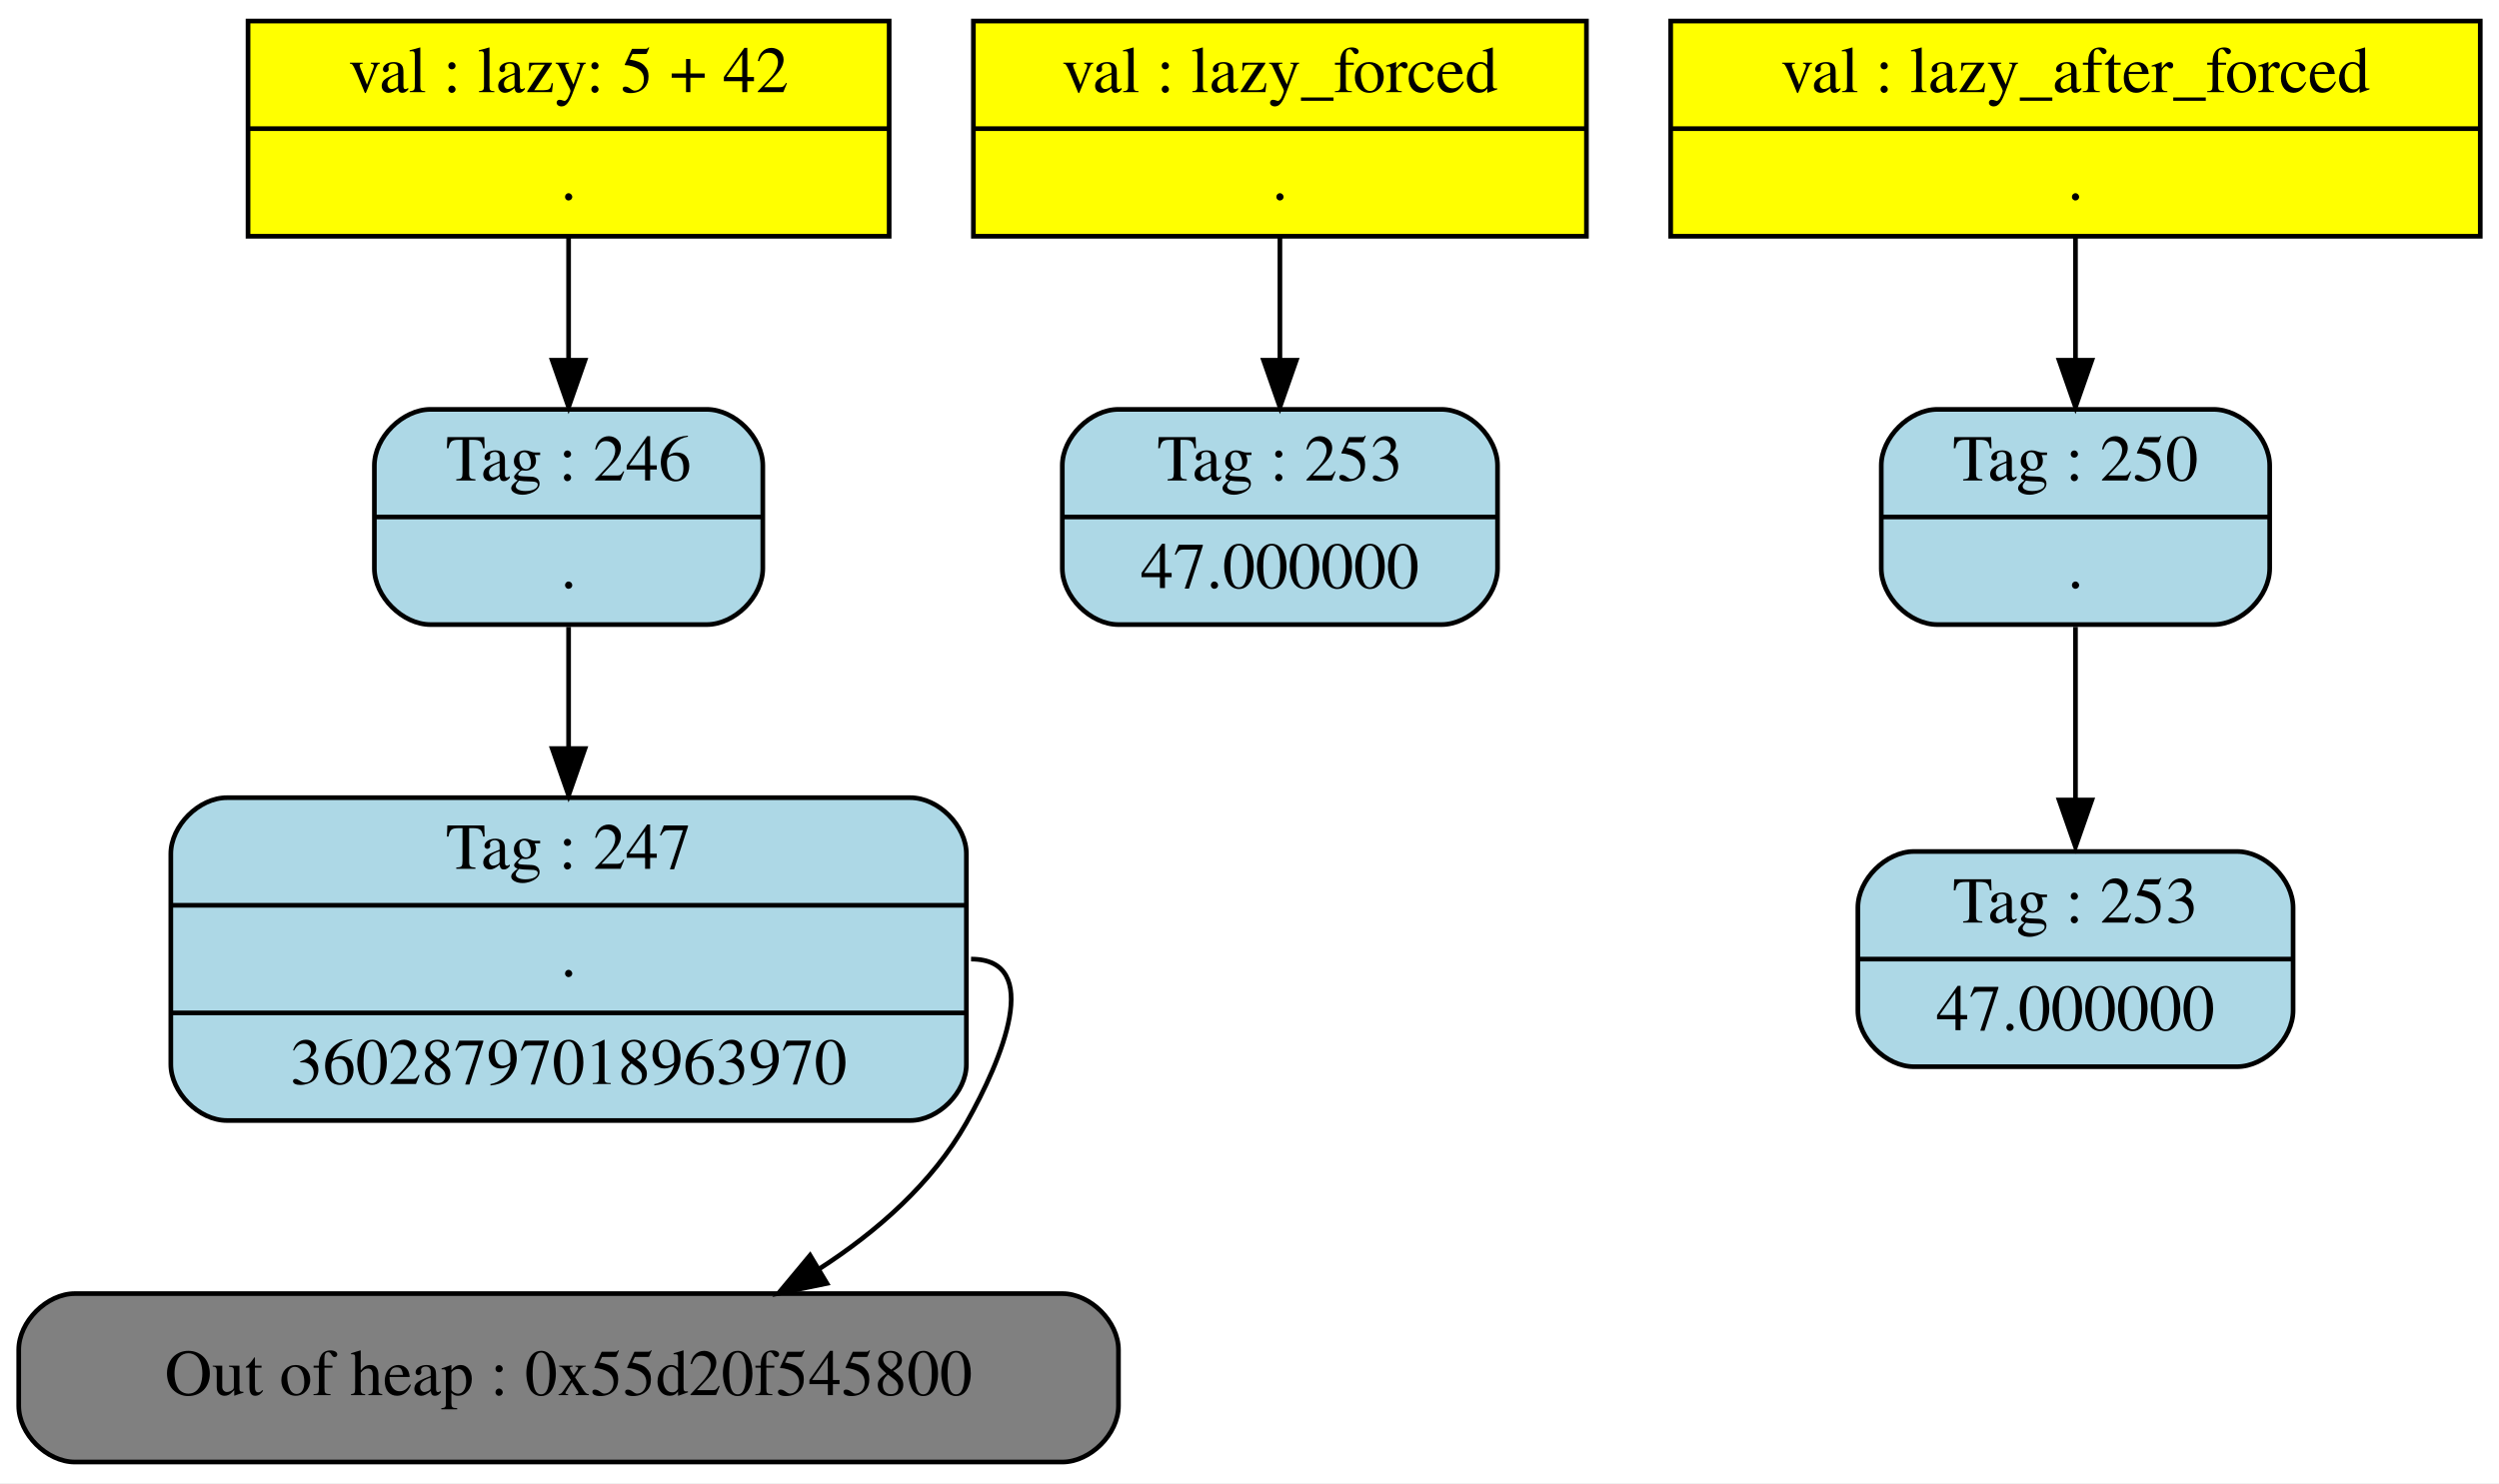
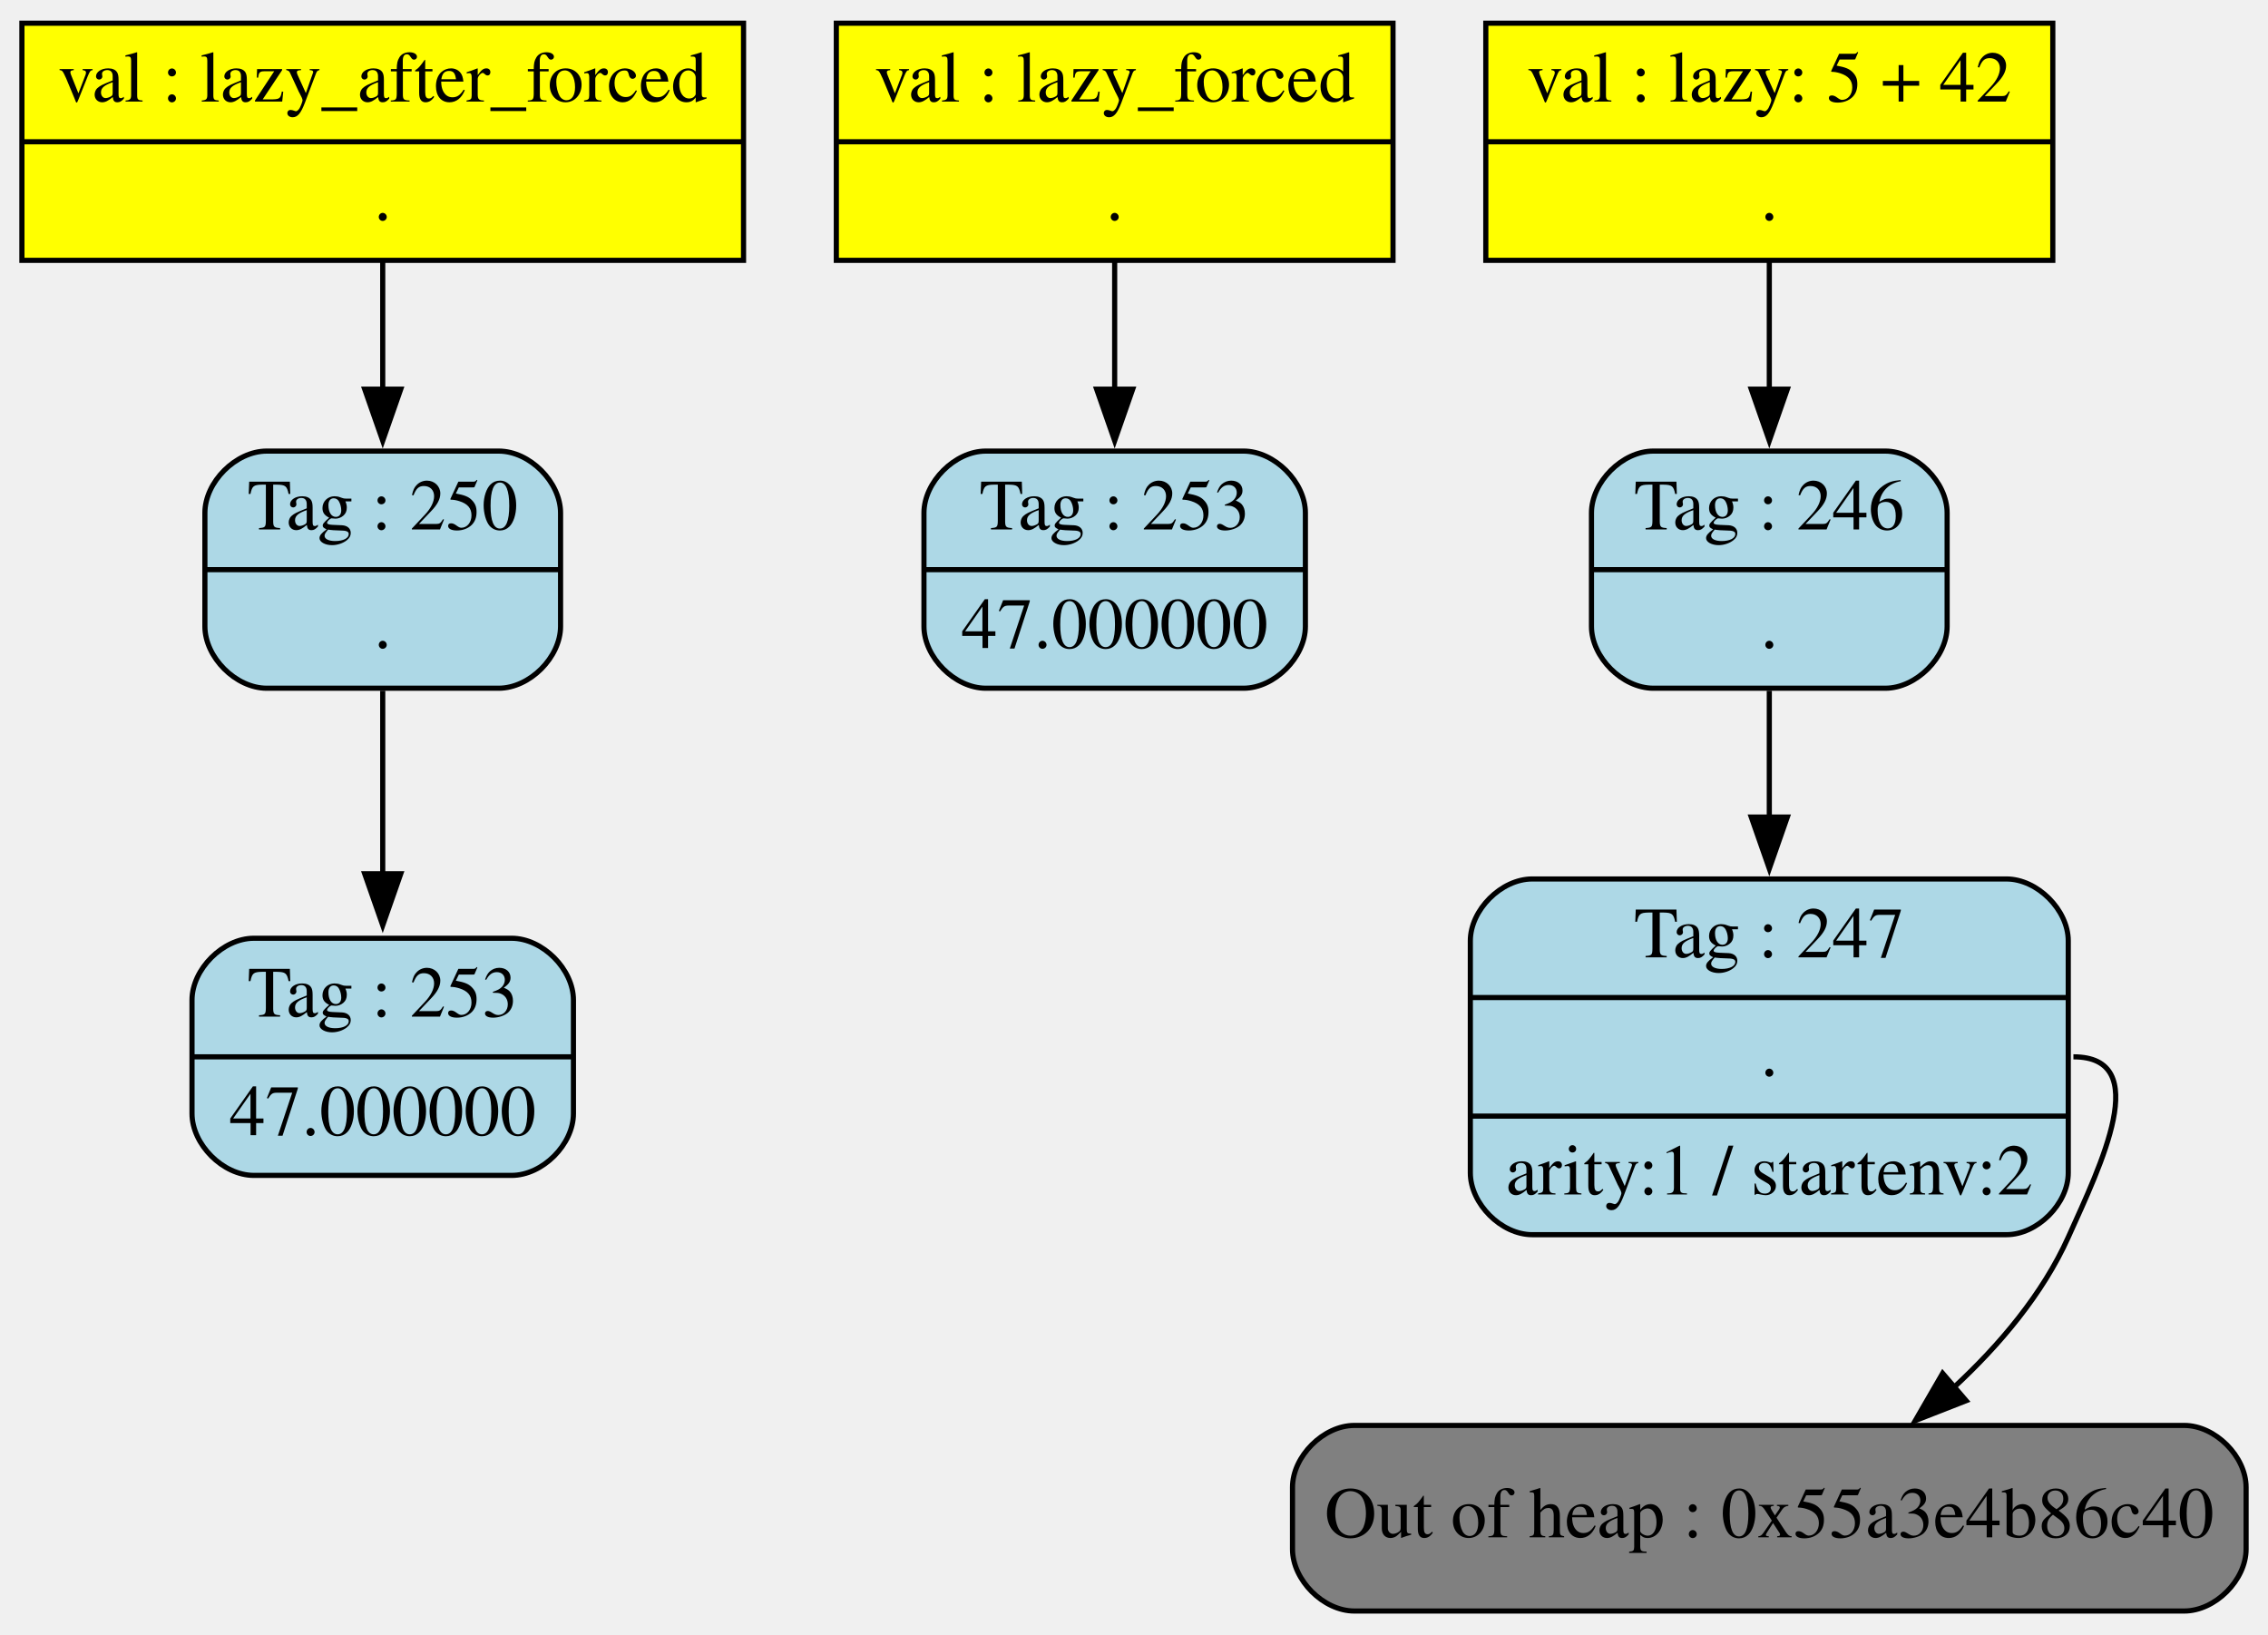
- <svg xmlns="http://www.w3.org/2000/svg" width="534pt" height="317pt" viewBox="0.00 0.00 534.00 317.00">
+ <svg xmlns="http://www.w3.org/2000/svg" width="440pt" height="317pt" viewBox="0.00 0.00 439.50 317.00">
  <g id="graph0" class="graph" transform="scale(1 1) rotate(0) translate(4 313)">
-     <polygon fill="white" stroke="transparent" points="-4,4 -4,-313 530,-313 530,4 -4,4" />
    <g id="node1" class="node">
-       <polygon fill="yellow" stroke="black" points="49,-262.5 49,-308.5 186,-308.5 186,-262.5 49,-262.5" />
-       <text text-anchor="middle" x="117.5" y="-293.3" font-family="Times,serif" font-size="14.00">val : lazy: 5 + 42</text>
-       <polyline fill="none" stroke="black" points="49,-285.5 186,-285.5 " />
-       <text text-anchor="middle" x="117.5" y="-270.3" font-family="Times,serif" font-size="14.00">.</text>
+       <polygon fill="yellow" stroke="black" points="0,-262.5 0,-308.5 140,-308.5 140,-262.5 0,-262.5" />
+       <text text-anchor="middle" x="70" y="-293.3" font-family="Times,serif" font-size="14.00">val : lazy_after_forced</text>
+       <polyline fill="none" stroke="black" points="0,-285.5 140,-285.5" />
+       <text text-anchor="middle" x="70" y="-270.3" font-family="Times,serif" font-size="14.00">.</text>
+     </g>
+     <g id="node8" class="node">
+       <path fill="lightblue" stroke="black" d="M47.5,-179.5C47.5,-179.5 92.5,-179.5 92.5,-179.5 98.5,-179.5 104.5,-185.5 104.5,-191.5 104.5,-191.5 104.5,-213.5 104.5,-213.5 104.5,-219.5 98.5,-225.5 92.5,-225.5 92.5,-225.5 47.5,-225.5 47.5,-225.5 41.5,-225.5 35.5,-219.5 35.5,-213.5 35.5,-213.5 35.5,-191.5 35.5,-191.5 35.5,-185.5 41.5,-179.5 47.5,-179.5" />
+       <text text-anchor="middle" x="70" y="-210.3" font-family="Times,serif" font-size="14.00">Tag : 250</text>
+       <polyline fill="none" stroke="black" points="35.5,-202.5 104.5,-202.5" />
+       <text text-anchor="middle" x="70" y="-187.3" font-family="Times,serif" font-size="14.00">.</text>
+     </g>
+     <g id="edge5" class="edge">
+       <path fill="none" stroke="black" d="M70,-262.55C70,-254.92 70,-246.07 70,-237.33" />
+       <polygon fill="black" stroke="black" points="73.5,-237.51 70,-227.51 66.5,-237.51 73.5,-237.51" />
+     </g>
+     <g id="node2" class="node">
+       <polygon fill="yellow" stroke="black" points="158,-262.5 158,-308.5 266,-308.5 266,-262.5 158,-262.5" />
+       <text text-anchor="middle" x="212" y="-293.3" font-family="Times,serif" font-size="14.00">val : lazy_forced</text>
+       <polyline fill="none" stroke="black" points="158,-285.5 266,-285.5" />
+       <text text-anchor="middle" x="212" y="-270.3" font-family="Times,serif" font-size="14.00">.</text>
+     </g>
+     <g id="node7" class="node">
+       <path fill="lightblue" stroke="black" d="M187,-179.5C187,-179.5 237,-179.5 237,-179.5 243,-179.5 249,-185.5 249,-191.5 249,-191.5 249,-213.5 249,-213.5 249,-219.5 243,-225.5 237,-225.5 237,-225.5 187,-225.5 187,-225.5 181,-225.5 175,-219.5 175,-213.5 175,-213.5 175,-191.5 175,-191.5 175,-185.5 181,-179.5 187,-179.5" />
+       <text text-anchor="middle" x="212" y="-210.3" font-family="Times,serif" font-size="14.00">Tag : 253</text>
+       <polyline fill="none" stroke="black" points="175,-202.5 249,-202.5" />
+       <text text-anchor="middle" x="212" y="-187.3" font-family="Times,serif" font-size="14.00">47.000000</text>
+     </g>
+     <g id="edge4" class="edge">
+       <path fill="none" stroke="black" d="M212,-262.55C212,-254.92 212,-246.07 212,-237.33" />
+       <polygon fill="black" stroke="black" points="215.5,-237.51 212,-227.51 208.5,-237.51 215.5,-237.51" />
+     </g>
+     <g id="node3" class="node">
+       <polygon fill="yellow" stroke="black" points="284,-262.5 284,-308.5 394,-308.5 394,-262.5 284,-262.5" />
+       <text text-anchor="middle" x="339" y="-293.3" font-family="Times,serif" font-size="14.00">val : lazy: 5 + 42</text>
+       <polyline fill="none" stroke="black" points="284,-285.5 394,-285.5" />
+       <text text-anchor="middle" x="339" y="-270.3" font-family="Times,serif" font-size="14.00">.</text>
    </g>
    <g id="node4" class="node">
-       <path fill="lightblue" stroke="black" d="M88,-179.5C88,-179.5 147,-179.5 147,-179.5 153,-179.5 159,-185.5 159,-191.5 159,-191.5 159,-213.5 159,-213.5 159,-219.5 153,-225.5 147,-225.5 147,-225.5 88,-225.5 88,-225.5 82,-225.5 76,-219.5 76,-213.5 76,-213.5 76,-191.5 76,-191.5 76,-185.5 82,-179.5 88,-179.5" />
-       <text text-anchor="middle" x="117.5" y="-210.3" font-family="Times,serif" font-size="14.00">Tag : 246</text>
-       <polyline fill="none" stroke="black" points="76,-202.5 159,-202.5 " />
-       <text text-anchor="middle" x="117.5" y="-187.3" font-family="Times,serif" font-size="14.00">.</text>
+       <path fill="lightblue" stroke="black" d="M316.5,-179.5C316.5,-179.5 361.5,-179.5 361.5,-179.5 367.5,-179.5 373.5,-185.5 373.5,-191.5 373.5,-191.5 373.5,-213.5 373.5,-213.5 373.5,-219.5 367.5,-225.5 361.5,-225.5 361.5,-225.5 316.5,-225.5 316.5,-225.5 310.5,-225.5 304.5,-219.5 304.5,-213.5 304.5,-213.5 304.5,-191.5 304.5,-191.5 304.5,-185.5 310.5,-179.5 316.5,-179.5" />
+       <text text-anchor="middle" x="339" y="-210.3" font-family="Times,serif" font-size="14.00">Tag : 246</text>
+       <polyline fill="none" stroke="black" points="304.5,-202.5 373.5,-202.5" />
+       <text text-anchor="middle" x="339" y="-187.3" font-family="Times,serif" font-size="14.00">.</text>
    </g>
    <g id="edge1" class="edge">
-       <path fill="none" stroke="black" d="M117.5,-262.28C117.5,-254.34 117.5,-245.11 117.5,-236.06" />
-       <polygon fill="black" stroke="black" points="121,-236 117.5,-226 114,-236 121,-236" />
-     </g>
-     <g id="node2" class="node">
-       <polygon fill="yellow" stroke="black" points="204,-262.5 204,-308.5 335,-308.5 335,-262.5 204,-262.5" />
-       <text text-anchor="middle" x="269.5" y="-293.3" font-family="Times,serif" font-size="14.00">val : lazy_forced</text>
-       <polyline fill="none" stroke="black" points="204,-285.5 335,-285.5 " />
-       <text text-anchor="middle" x="269.5" y="-270.3" font-family="Times,serif" font-size="14.00">.</text>
-     </g>
-     <g id="node7" class="node">
-       <path fill="lightblue" stroke="black" d="M235,-179.5C235,-179.5 304,-179.5 304,-179.5 310,-179.5 316,-185.5 316,-191.5 316,-191.5 316,-213.5 316,-213.5 316,-219.5 310,-225.5 304,-225.5 304,-225.5 235,-225.5 235,-225.5 229,-225.5 223,-219.5 223,-213.5 223,-213.5 223,-191.5 223,-191.5 223,-185.5 229,-179.5 235,-179.5" />
-       <text text-anchor="middle" x="269.5" y="-210.3" font-family="Times,serif" font-size="14.00">Tag : 253</text>
-       <polyline fill="none" stroke="black" points="223,-202.5 316,-202.5 " />
-       <text text-anchor="middle" x="269.5" y="-187.3" font-family="Times,serif" font-size="14.00">47.000000</text>
-     </g>
-     <g id="edge4" class="edge">
-       <path fill="none" stroke="black" d="M269.5,-262.28C269.5,-254.34 269.5,-245.11 269.5,-236.06" />
-       <polygon fill="black" stroke="black" points="273,-236 269.5,-226 266,-236 273,-236" />
-     </g>
-     <g id="node3" class="node">
-       <polygon fill="yellow" stroke="black" points="353,-262.5 353,-308.5 526,-308.5 526,-262.5 353,-262.5" />
-       <text text-anchor="middle" x="439.5" y="-293.3" font-family="Times,serif" font-size="14.00">val : lazy_after_forced</text>
-       <polyline fill="none" stroke="black" points="353,-285.5 526,-285.5 " />
-       <text text-anchor="middle" x="439.5" y="-270.3" font-family="Times,serif" font-size="14.00">.</text>
-     </g>
-     <g id="node8" class="node">
-       <path fill="lightblue" stroke="black" d="M410,-179.5C410,-179.5 469,-179.5 469,-179.5 475,-179.5 481,-185.5 481,-191.5 481,-191.5 481,-213.5 481,-213.5 481,-219.5 475,-225.5 469,-225.5 469,-225.5 410,-225.5 410,-225.5 404,-225.5 398,-219.5 398,-213.5 398,-213.5 398,-191.5 398,-191.5 398,-185.5 404,-179.5 410,-179.5" />
-       <text text-anchor="middle" x="439.5" y="-210.3" font-family="Times,serif" font-size="14.00">Tag : 250</text>
-       <polyline fill="none" stroke="black" points="398,-202.5 481,-202.5 " />
-       <text text-anchor="middle" x="439.5" y="-187.3" font-family="Times,serif" font-size="14.00">.</text>
-     </g>
-     <g id="edge5" class="edge">
-       <path fill="none" stroke="black" d="M439.5,-262.28C439.5,-254.34 439.5,-245.11 439.5,-236.06" />
-       <polygon fill="black" stroke="black" points="443,-236 439.5,-226 436,-236 443,-236" />
+       <path fill="none" stroke="black" d="M339,-262.55C339,-254.92 339,-246.07 339,-237.33" />
+       <polygon fill="black" stroke="black" points="342.5,-237.51 339,-227.51 335.5,-237.51 342.5,-237.51" />
    </g>
    <g id="node5" class="node">
-       <path fill="lightblue" stroke="black" d="M44.5,-73.5C44.5,-73.5 190.5,-73.5 190.5,-73.5 196.5,-73.5 202.5,-79.5 202.5,-85.5 202.5,-85.5 202.5,-130.5 202.5,-130.5 202.5,-136.5 196.5,-142.5 190.5,-142.5 190.5,-142.5 44.5,-142.5 44.5,-142.5 38.5,-142.5 32.5,-136.5 32.5,-130.5 32.5,-130.5 32.5,-85.5 32.5,-85.5 32.5,-79.5 38.5,-73.5 44.5,-73.5" />
-       <text text-anchor="middle" x="117.5" y="-127.3" font-family="Times,serif" font-size="14.00">Tag : 247</text>
-       <polyline fill="none" stroke="black" points="32.5,-119.5 202.5,-119.5 " />
-       <text text-anchor="middle" x="117.5" y="-104.3" font-family="Times,serif" font-size="14.00">.</text>
-       <polyline fill="none" stroke="black" points="32.5,-96.5 202.5,-96.5 " />
-       <text text-anchor="middle" x="117.5" y="-81.3" font-family="Times,serif" font-size="14.00">36028797018963970</text>
+       <path fill="lightblue" stroke="black" d="M293,-73.5C293,-73.5 385,-73.5 385,-73.5 391,-73.5 397,-79.5 397,-85.5 397,-85.5 397,-130.5 397,-130.5 397,-136.5 391,-142.5 385,-142.5 385,-142.5 293,-142.5 293,-142.5 287,-142.5 281,-136.5 281,-130.5 281,-130.5 281,-85.5 281,-85.5 281,-79.5 287,-73.5 293,-73.5" />
+       <text text-anchor="middle" x="339" y="-127.3" font-family="Times,serif" font-size="14.00">Tag : 247</text>
+       <polyline fill="none" stroke="black" points="281,-119.5 397,-119.5" />
+       <text text-anchor="middle" x="339" y="-104.3" font-family="Times,serif" font-size="14.00">.</text>
+       <polyline fill="none" stroke="black" points="281,-96.5 397,-96.5" />
+       <text text-anchor="middle" x="339" y="-81.3" font-family="Times,serif" font-size="14.00">arity:1 / startenv:2</text>
    </g>
    <g id="edge2" class="edge">
-       <path fill="none" stroke="black" d="M117.5,-179C117.5,-167 117.5,-161.75 117.5,-153.12" />
-       <polygon fill="black" stroke="black" points="121,-153 117.5,-143 114,-153 121,-153" />
+       <path fill="none" stroke="black" d="M339,-179C339,-167.62 339,-162.32 339,-154.45" />
+       <polygon fill="black" stroke="black" points="342.5,-154.51 339,-144.51 335.5,-154.51 342.5,-154.51" />
    </g>
    <g id="node6" class="node">
-       <path fill="grey" stroke="black" d="M12,-0.5C12,-0.5 223,-0.5 223,-0.5 229,-0.5 235,-6.5 235,-12.5 235,-12.5 235,-24.5 235,-24.5 235,-30.5 229,-36.5 223,-36.5 223,-36.5 12,-36.5 12,-36.5 6,-36.5 0,-30.5 0,-24.5 0,-24.5 0,-12.5 0,-12.5 0,-6.5 6,-0.5 12,-0.5" />
-       <text text-anchor="middle" x="117.5" y="-14.8" font-family="Times,serif" font-size="14.00">Out of heap : 0x55d20f545800</text>
+       <path fill="grey" stroke="black" d="M258.5,-0.5C258.5,-0.5 419.5,-0.5 419.5,-0.5 425.5,-0.5 431.5,-6.5 431.5,-12.5 431.5,-12.5 431.5,-24.5 431.5,-24.5 431.5,-30.5 425.5,-36.5 419.5,-36.5 419.5,-36.5 258.5,-36.5 258.5,-36.5 252.5,-36.5 246.5,-30.5 246.5,-24.5 246.5,-24.5 246.5,-12.5 246.5,-12.5 246.5,-6.5 252.5,-0.5 258.5,-0.5" />
+       <text text-anchor="middle" x="339" y="-14.8" font-family="Times,serif" font-size="14.00">Out of heap : 0x55a3e4b86c40</text>
    </g>
    <g id="edge3" class="edge">
-       <path fill="none" stroke="black" d="M203.5,-108C219.06,-108 210.16,-86.55 202.5,-73 195.21,-60.11 183.47,-49.79 171.01,-41.75" />
-       <polygon fill="black" stroke="black" points="172.7,-38.68 162.32,-36.54 169.1,-44.68 172.7,-38.68" />
+       <path fill="none" stroke="black" d="M398,-108C413.56,-108 403.38,-87.19 397,-73 392.02,-61.92 383.62,-52.03 374.74,-43.81" />
+       <polygon fill="black" stroke="black" points="377.19,-41.3 367.32,-37.44 372.63,-46.61 377.19,-41.3" />
    </g>
    <g id="node9" class="node">
-       <path fill="lightblue" stroke="black" d="M405,-85C405,-85 474,-85 474,-85 480,-85 486,-91 486,-97 486,-97 486,-119 486,-119 486,-125 480,-131 474,-131 474,-131 405,-131 405,-131 399,-131 393,-125 393,-119 393,-119 393,-97 393,-97 393,-91 399,-85 405,-85" />
-       <text text-anchor="middle" x="439.5" y="-115.8" font-family="Times,serif" font-size="14.00">Tag : 253</text>
-       <polyline fill="none" stroke="black" points="393,-108 486,-108 " />
-       <text text-anchor="middle" x="439.5" y="-92.8" font-family="Times,serif" font-size="14.00">47.000000</text>
+       <path fill="lightblue" stroke="black" d="M45,-85C45,-85 95,-85 95,-85 101,-85 107,-91 107,-97 107,-97 107,-119 107,-119 107,-125 101,-131 95,-131 95,-131 45,-131 45,-131 39,-131 33,-125 33,-119 33,-119 33,-97 33,-97 33,-91 39,-85 45,-85" />
+       <text text-anchor="middle" x="70" y="-115.8" font-family="Times,serif" font-size="14.00">Tag : 253</text>
+       <polyline fill="none" stroke="black" points="33,-108 107,-108" />
+       <text text-anchor="middle" x="70" y="-92.8" font-family="Times,serif" font-size="14.00">47.000000</text>
    </g>
    <g id="edge6" class="edge">
-       <path fill="none" stroke="black" d="M439.5,-179C439.5,-162.03 439.5,-155.4 439.5,-142.3" />
-       <polygon fill="black" stroke="black" points="443,-142 439.5,-132 436,-142 443,-142" />
+       <path fill="none" stroke="black" d="M70,-179C70,-162.52 70,-155.79 70,-143.42" />
+       <polygon fill="black" stroke="black" points="73.5,-143.51 70,-133.51 66.5,-143.51 73.5,-143.51" />
    </g>
  </g>
</svg>
